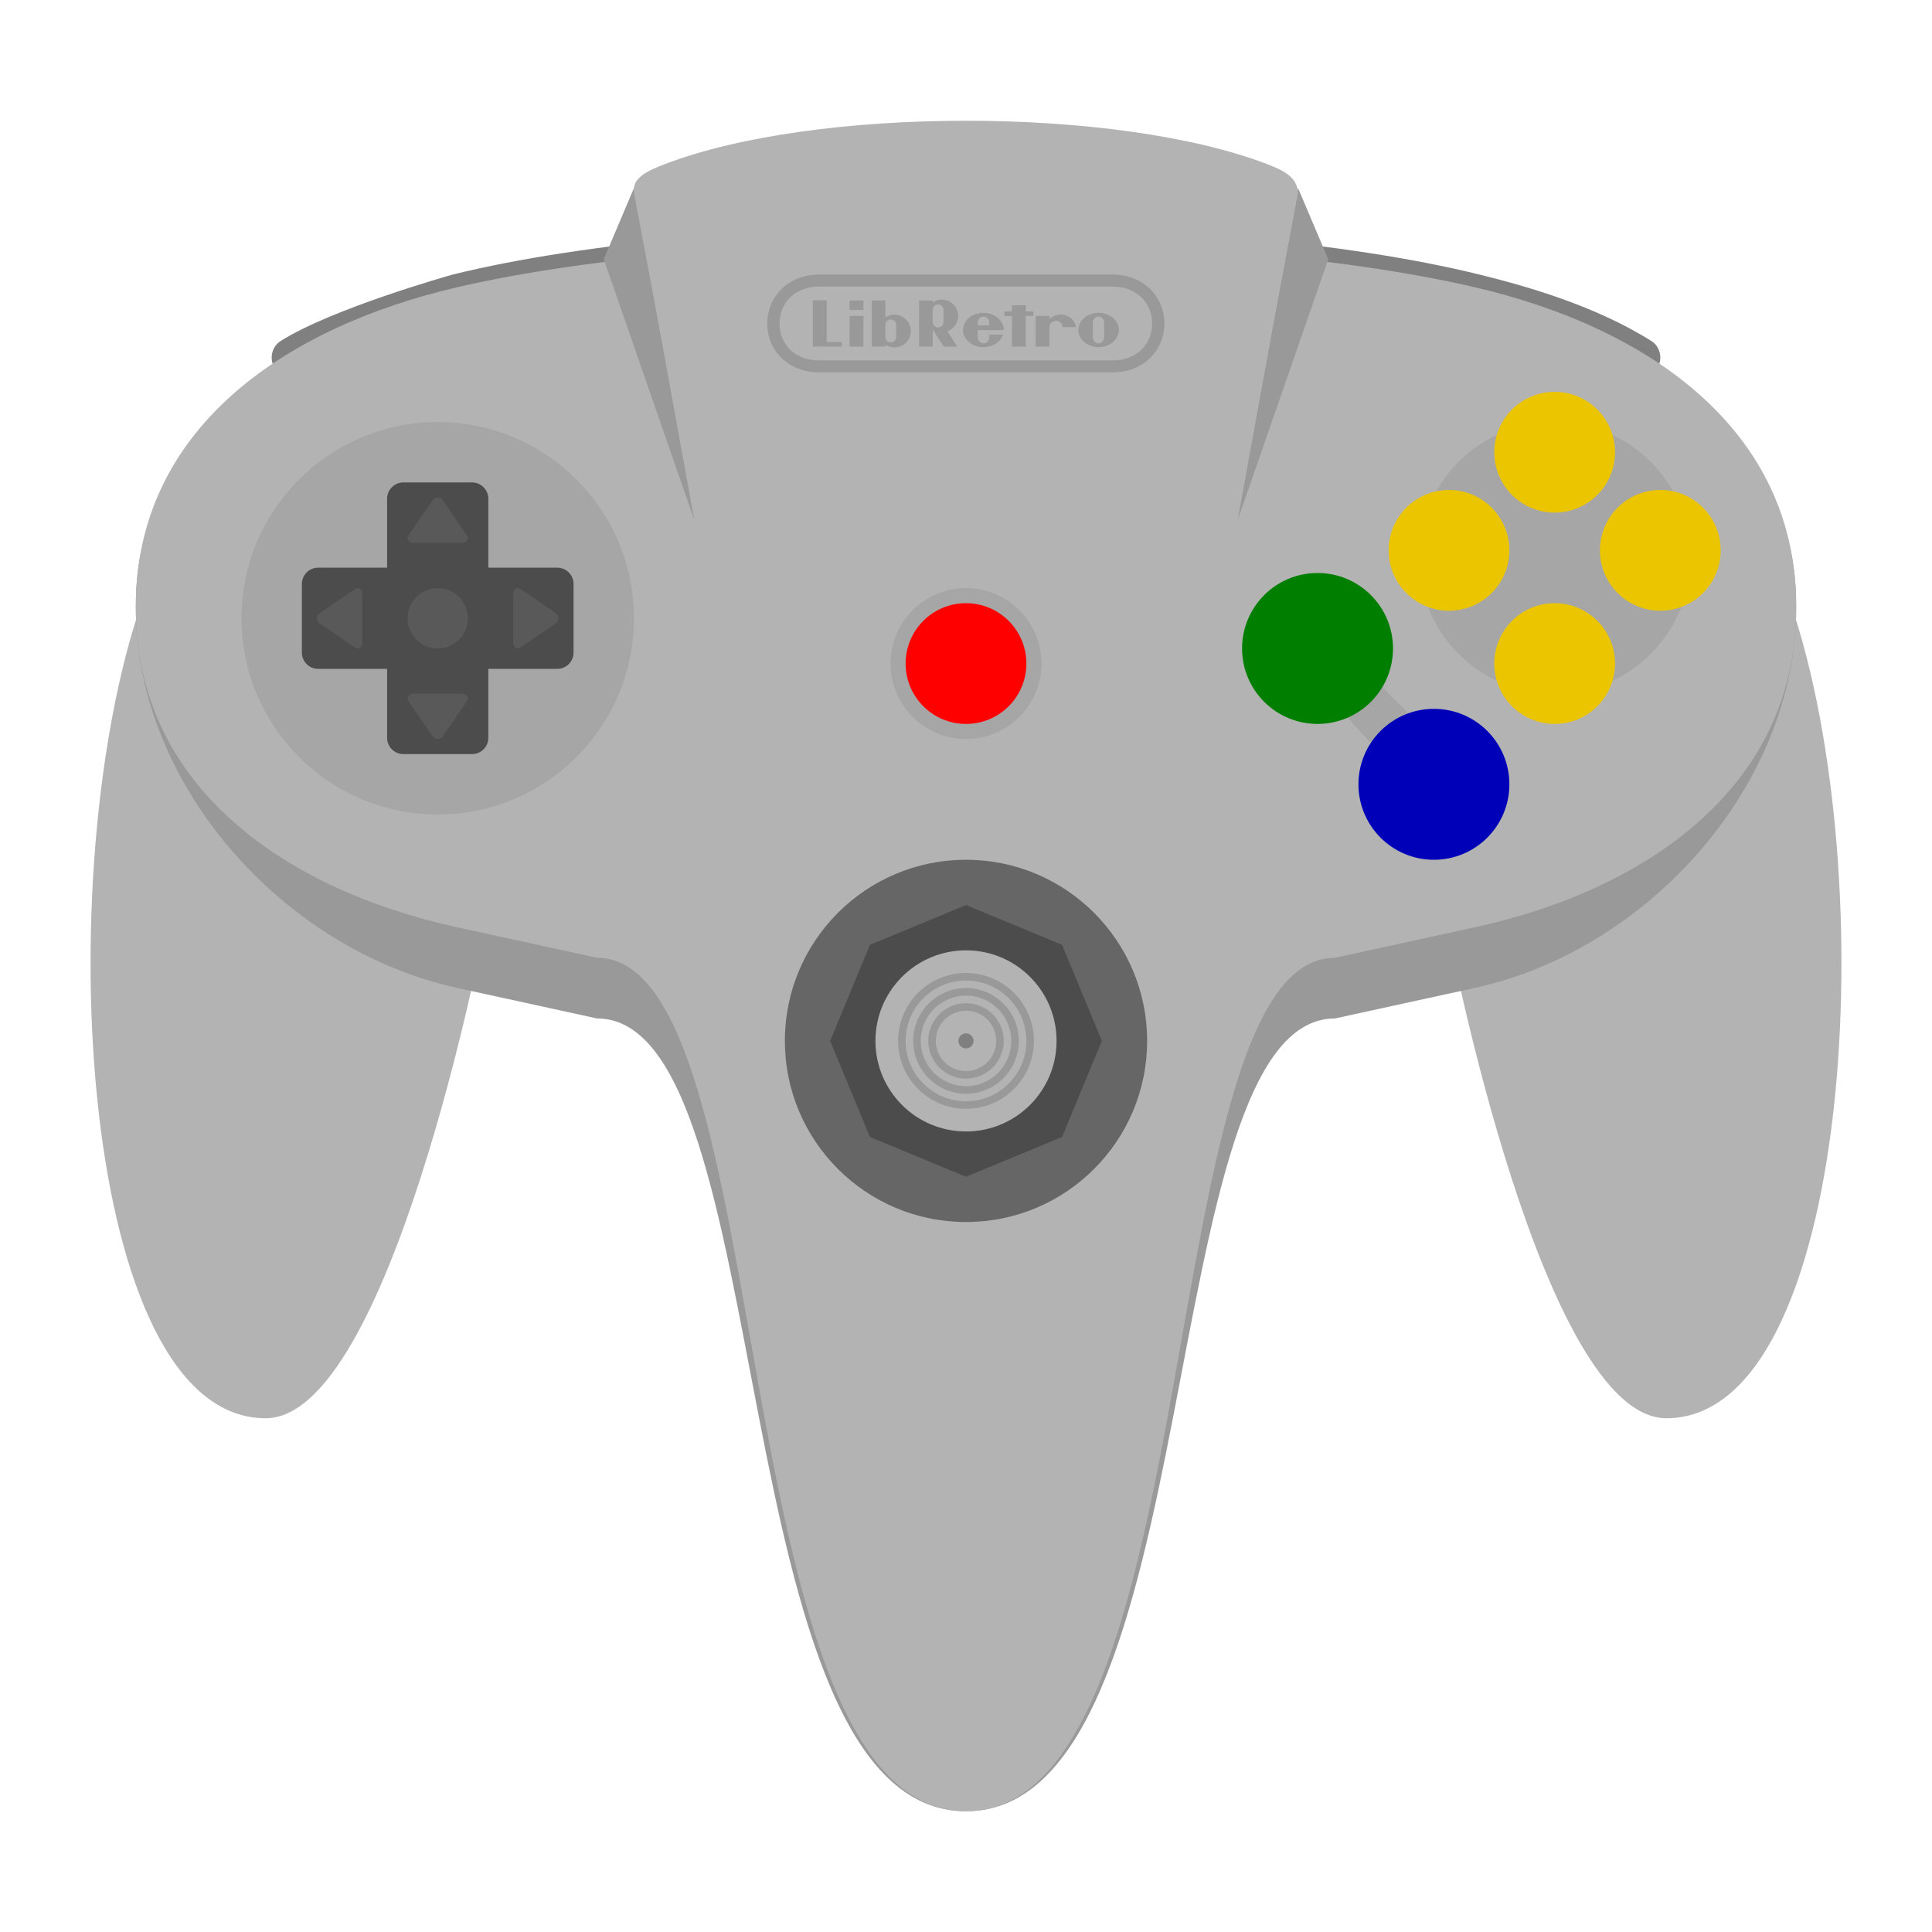
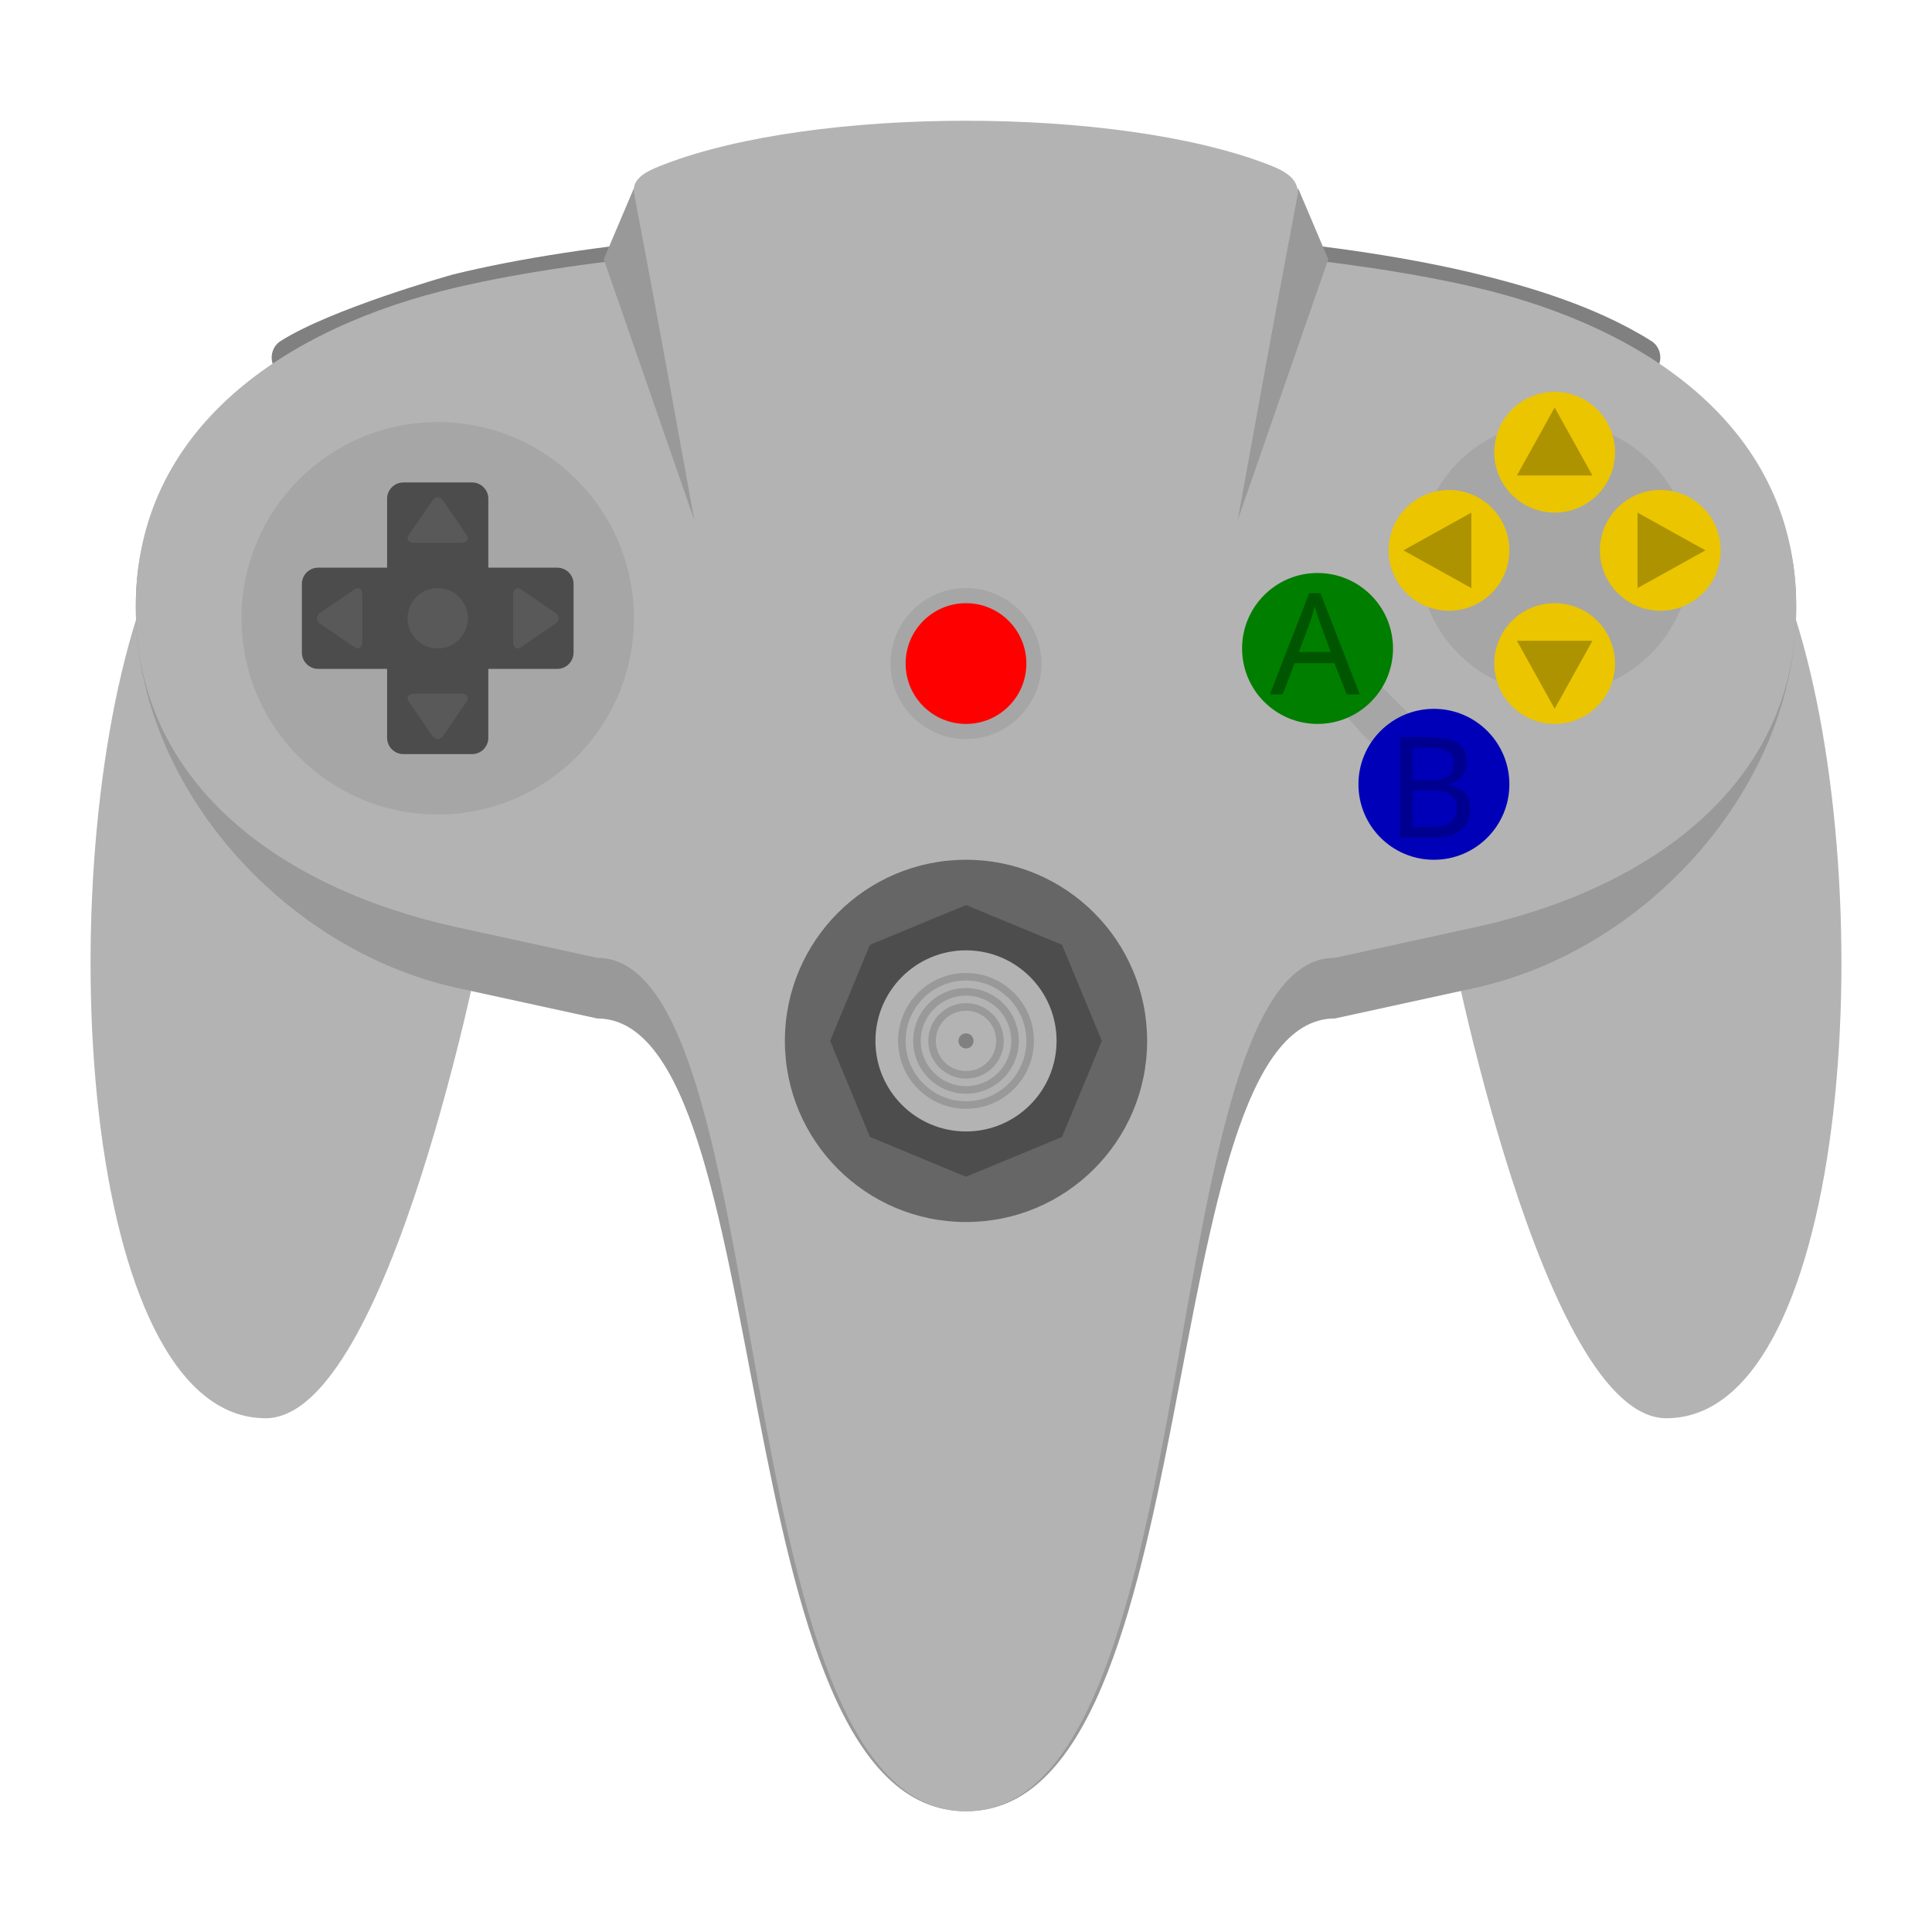
<svg xmlns="http://www.w3.org/2000/svg" viewBox="0 0 341.333 341.333" height="256" width="256" xml:space="preserve" id="svg2" version="1.1">
  <defs id="defs6">
    <clipPath id="clipPath18" clipPathUnits="userSpaceOnUse">
      <path id="path16" d="M 0,256 H 256 V 0 H 0 Z" />
    </clipPath>
    <clipPath id="clipPath26" clipPathUnits="userSpaceOnUse">
      <path id="path24" d="M 4.003,248 H 251.997 V 8 H 4.003 Z" />
    </clipPath>
  </defs>
  <g id="g22" transform="matrix(1.333333,0,0,-1.333333,0,341.3333)" />
  <path id="path38" style="fill:#b3b3b3;fill-opacity:1;fill-rule:nonzero;stroke:none;stroke-width:1.333" d="m 24.987,106.566 60.347,58.667 c 0,0 -16.459,85.333 -38.403,85.333 -32.916,0 -38.403,-96 -21.944,-144" />
  <path id="path42" style="fill:#b3b3b3;fill-opacity:1;fill-rule:nonzero;stroke:none;stroke-width:1.333" d="m 316.346,106.566 -60.347,58.667 c 0,0 16.459,85.333 38.403,85.333 32.916,0 38.403,-96 21.944,-144" />
  <path id="path46" style="fill:#808080;fill-opacity:1;fill-rule:nonzero;stroke:none;stroke-width:1.333" d="m 290.094,66.566 c -0.569,0 -1.145,-0.156 -1.671,-0.488 -9.179,-5.791 -20.761,-9.049 -28.681,-10.995 -45.755,-11.236 -132.28,-11.236 -178.092,-0.013 h -0.009 c -2.123,0.611 -20.973,6.084 -28.727,11.005 -1.533,0.961 -3.523,0.455 -4.447,-1.149 -0.927,-1.605 -0.436,-3.693 1.095,-4.665 8.932,-5.672 29.576,-11.519 30.452,-11.764 46.644,-11.456 134.656,-11.46 181.208,-0.031 8.339,2.051 20.579,5.503 30.543,11.791 1.531,0.967 2.024,3.053 1.107,4.663 -0.608,1.059 -1.683,1.647 -2.777,1.647" />
  <path id="path50" style="fill:#999999;fill-opacity:1;fill-rule:nonzero;stroke:none;stroke-width:1.333" d="m 80.795,61.414 c 46.416,-10.775 133.329,-10.775 179.744,0 30.636,7.113 56.795,14.349 56.795,45.553 v 0.479 c 0,31.204 -26.065,60.393 -56.795,67.1 l -24.687,5.387 c -32.592,0 -21.728,140.067 -65.185,140.067 -43.456,0 -32.592,-140.067 -65.185,-140.067 L 80.795,174.546 C 50.065,167.842 24,138.653 24,107.449 v -0.48 c 0,-31.204 26.159,-38.44 56.795,-45.553 z" />
-   <path id="path54" style="fill:#b3b3b3;fill-opacity:1;fill-rule:nonzero;stroke:none;stroke-width:1.333;" d="m 80.795,50.744 c 46.416,-10.771 133.329,-10.771 179.744,0 30.636,7.109 56.795,25.111 56.795,56.303 v 0.481 c 0,31.192 -26.065,49.6 -56.795,56.304 l -24.687,5.384 c -32.592,0 -21.728,150.784 -65.185,150.784 -43.456,0 -32.592,-150.784 -65.185,-150.784 l -24.687,-5.384 c -30.729,-6.704 -56.795,-25.112 -56.795,-56.304 v -0.481 c 0,-31.192 26.159,-49.193 56.795,-56.303" />
+   <path id="path54" style="fill:#b3b3b3;fill-opacity:1;fill-rule:nonzero;stroke:none;stroke-width:1.333" d="m 80.795,50.744 c 46.416,-10.771 133.329,-10.771 179.744,0 30.636,7.109 56.795,25.111 56.795,56.303 v 0.481 c 0,31.192 -26.065,49.6 -56.795,56.304 l -24.687,5.384 c -32.592,0 -21.728,150.784 -65.185,150.784 -43.456,0 -32.592,-150.784 -65.185,-150.784 l -24.687,-5.384 c -30.729,-6.704 -56.795,-25.112 -56.795,-56.304 v -0.481 c 0,-31.192 26.159,-49.193 56.795,-56.303" />
  <path id="path58" style="fill:#a6a6a6;fill-opacity:1;fill-rule:nonzero;stroke:none;stroke-width:1.333" d="m 112,109.233 c 0,19.145 -15.521,34.667 -34.667,34.667 -19.145,0 -34.667,-15.521 -34.667,-34.667 0,-19.145 15.521,-34.667 34.667,-34.667 C 96.479,74.566 112,90.087 112,109.233" />
  <path id="path62" style="fill:#4c4c4c;fill-opacity:1;fill-rule:nonzero;stroke:none;stroke-width:1.333" d="M 98.449,100.291 H 86.275 V 88.117 c 0,-1.593 -1.292,-2.884 -2.884,-2.884 H 71.276 c -1.593,0 -2.884,1.291 -2.884,2.884 V 100.291 H 56.217 c -1.592,0 -2.884,1.291 -2.884,2.884 v 12.115 c 0,1.592 1.292,2.884 2.884,2.884 h 12.175 v 12.175 c 0,1.592 1.291,2.884 2.884,2.884 h 12.115 c 1.592,0 2.884,-1.292 2.884,-2.884 v -12.175 h 12.175 c 1.593,0 2.884,-1.292 2.884,-2.884 v -12.115 c 0,-1.593 -1.291,-2.884 -2.884,-2.884" />
  <path id="path66" style="fill:#595959;fill-opacity:1;fill-rule:nonzero;stroke:none;stroke-width:1.333" d="m 72,109.233 c 0,-2.945 2.388,-5.333 5.333,-5.333 2.945,0 5.333,2.388 5.333,5.333 0,2.945 -2.388,5.333 -5.333,5.333 -2.945,0 -5.333,-2.388 -5.333,-5.333" />
  <path id="path70" style="fill:#595959;fill-opacity:1;fill-rule:nonzero;stroke:none;stroke-width:1.333" d="m 56.417,108.375 6.332,-4.341 c 0.556,-0.381 1.251,0.095 1.251,0.857 v 8.683 c 0,0.763 -0.695,1.239 -1.251,0.859 l -6.332,-4.341 c -0.556,-0.381 -0.556,-1.335 0,-1.716" />
  <path id="path74" style="fill:#595959;fill-opacity:1;fill-rule:nonzero;stroke:none;stroke-width:1.333" d="m 98.25,110.09 -6.332,4.341 c -0.556,0.381 -1.251,-0.095 -1.251,-0.857 v -8.683 c 0,-0.763 0.695,-1.239 1.251,-0.859 l 6.332,4.341 c 0.556,0.381 0.556,1.335 0,1.716" />
  <path id="path78" style="fill:#595959;fill-opacity:1;fill-rule:nonzero;stroke:none;stroke-width:1.333" d="m 78.191,88.316 4.341,6.332 c 0.381,0.556 -0.095,1.251 -0.857,1.251 h -8.683 c -0.763,0 -1.239,-0.695 -0.859,-1.251 l 4.341,-6.332 c 0.381,-0.556 1.335,-0.556 1.716,0" />
  <path id="path82" style="fill:#595959;fill-opacity:1;fill-rule:nonzero;stroke:none;stroke-width:1.333" d="m 76.476,130.149 -4.341,-6.332 c -0.381,-0.556 0.095,-1.251 0.857,-1.251 h 8.683 c 0.763,0 1.239,0.695 0.859,1.251 l -4.341,6.332 c -0.381,0.556 -1.335,0.556 -1.716,0" />
  <path id="path86" style="fill:#a6a6a6;fill-opacity:1;fill-rule:nonzero;stroke:none;stroke-width:1.333" d="m 184,117.233 c 0,7.364 -5.969,13.333 -13.333,13.333 -7.364,0 -13.333,-5.969 -13.333,-13.333 0,-7.364 5.969,-13.333 13.333,-13.333 7.364,0 13.333,5.969 13.333,13.333" />
  <path id="path90" style="fill:#666666;fill-opacity:1;fill-rule:nonzero;stroke:none;stroke-width:1.333" d="m 202.667,183.899 c 0,17.673 -14.327,32 -32,32 -17.673,0 -32,-14.327 -32,-32 0,-17.673 14.327,-32 32,-32 17.673,0 32,14.327 32,32" />
-   <path id="path94" style="fill:#4c4c4c;fill-opacity:1;fill-rule:nonzero;stroke:none;stroke-width:1.333" d="m 187.637,200.87 -16.971,7.029 -16.971,-7.029 -7.029,-16.971 7.029,-16.971 16.971,-7.029 16.971,7.029 7.029,16.971 z" />
+   <path id="path94" style="fill:#4d4d4d;fill-opacity:1;fill-rule:nonzero;stroke:none;stroke-width:1.333" d="m 187.637,200.87 -16.971,7.029 -16.971,-7.029 -7.029,-16.971 7.029,-16.971 16.971,-7.029 16.971,7.029 7.029,16.971 z" />
  <path id="path98" style="fill:#b3b3b3;fill-opacity:1;fill-rule:nonzero;stroke:none;stroke-width:1.333" d="m 186.667,183.899 c 0,8.836 -7.164,16 -16,16 -8.836,0 -16,-7.164 -16,-16 0,-8.836 7.164,-16 16,-16 8.836,0 16,7.164 16,16" />
  <path id="path102" style="fill:#ff0000;fill-opacity:1;fill-rule:nonzero;stroke:none;stroke-width:1.333" d="m 181.333,117.233 c 0,5.891 -4.776,10.667 -10.667,10.667 -5.891,0 -10.667,-4.776 -10.667,-10.667 0,-5.891 4.776,-10.667 10.667,-10.667 5.891,0 10.667,4.776 10.667,10.667" />
  <path id="path106" style="fill:#a6a6a6;fill-opacity:1;fill-rule:nonzero;stroke:none;stroke-width:1.333" d="m 234.667,122.546 c 0,0 9,11.623 10.667,10.627 1.667,-0.996 5.333,-5.313 5.333,-5.313 l -10.667,-10.627 z" />
  <path id="path110" style="fill:#007e00;fill-opacity:1;fill-rule:nonzero;stroke:none;stroke-width:1.333" d="m 246.108,114.566 c 0,7.364 -5.969,13.333 -13.333,13.333 -7.364,0 -13.333,-5.969 -13.333,-13.333 0,-7.364 5.969,-13.333 13.333,-13.333 7.364,0 13.333,5.969 13.333,13.333" />
  <path id="path114" style="fill:#a6a6a6;fill-opacity:1;fill-rule:nonzero;stroke:none;stroke-width:1.333" d="m 298.667,98.566 c 0,13.255 -10.745,24 -24,24 -13.255,0 -24,-10.745 -24,-24 0,-13.255 10.745,-24 24,-24 13.255,0 24,10.745 24,24" />
  <path id="path118" style="fill:#eac500;fill-opacity:1;fill-rule:nonzero;stroke:none;stroke-width:1.333" d="m 274.667,127.899 c -5.891,0 -10.667,-4.776 -10.667,-10.667 0,-5.891 4.776,-10.667 10.667,-10.667 5.891,0 10.667,4.776 10.667,10.667 0,5.891 -4.776,10.667 -10.667,10.667" />
  <path id="path122" style="fill:#eac500;fill-opacity:1;fill-rule:nonzero;stroke:none;stroke-width:1.333" d="m 274.667,90.566 c -5.891,0 -10.667,-4.776 -10.667,-10.667 0,-5.891 4.776,-10.667 10.667,-10.667 5.891,0 10.667,4.776 10.667,10.667 0,5.891 -4.776,10.667 -10.667,10.667" />
  <path id="path126" style="fill:#eac500;fill-opacity:1;fill-rule:nonzero;stroke:none;stroke-width:1.333" d="m 256,107.899 c -5.891,0 -10.667,-4.776 -10.667,-10.667 0,-5.891 4.776,-10.667 10.667,-10.667 5.891,0 10.667,4.776 10.667,10.667 0,5.891 -4.776,10.667 -10.667,10.667" />
  <path id="path130" style="fill:#eac500;fill-opacity:1;fill-rule:nonzero;stroke:none;stroke-width:1.333" d="m 293.333,107.899 c -5.891,0 -10.667,-4.776 -10.667,-10.667 0,-5.891 4.776,-10.667 10.667,-10.667 5.891,0 10.667,4.776 10.667,10.667 0,5.891 -4.776,10.667 -10.667,10.667" />
  <path id="path134" style="fill:#999999;fill-opacity:1;fill-rule:nonzero;stroke:none;stroke-width:1.333" d="M 122.667,91.899 112,33.233 106.667,45.805 Z" />
  <path id="path138" style="fill:#999999;fill-opacity:1;fill-rule:nonzero;stroke:none;stroke-width:1.333" d="m 218.667,91.899 10.667,-58.667 5.333,12.572 z" />
  <path id="path142" style="fill:#b3b3b3;fill-opacity:1;fill-rule:nonzero;stroke:none;stroke-width:1.333" d="m 117.36,29.037 c 26.653,-10.272 79.96,-10.272 106.613,0 2.741,1.057 5.331,2.291 5.331,5.136 L 218.642,90.666 H 122.69 L 112.029,34.173 c -0.528,-2.8 2.589,-4.079 5.331,-5.136" />
-   <path id="path146" style="fill:#999999;fill-opacity:1;fill-rule:nonzero;stroke:none;stroke-width:1.333" d="m 196.524,63.673 h -51.773 c -4.373,0.016 -7.029,-2.919 -7.029,-6.519 0,-3.601 2.672,-6.512 7.029,-6.521 h 51.773 c 4.356,0.009 7.028,2.92 7.028,6.521 0,3.6 -2.655,6.535 -7.028,6.519 m 0.024,-15.165 h -51.824 c -5.483,-0.012 -9.168,3.931 -9.168,8.659 0,4.727 3.676,8.624 9.176,8.627 h 51.811 c 5.499,-0.003 9.176,-3.9 9.176,-8.627 0,-4.728 -3.685,-8.671 -9.171,-8.659" />
-   <path id="path150" style="fill:#999999;fill-opacity:1;fill-rule:nonzero;stroke:none;stroke-width:1.333" d="m 178.783,53.927 h 2.448 v 1.095 h 1.324 v 0.805 h -1.324 l 0.003,5.4 h -2.453 l 0.003,-5.4 h -1.329 v -0.804 h 1.332 z" />
-   <path d="m 150.104,55.817 h 2.447 v 5.411 H 150.104 Z" style="fill:#999999;fill-opacity:1;fill-rule:nonzero;stroke:none;stroke-width:1.333" id="path152" />
-   <path d="m 150.097,53.089 h 2.452 v 1.663 h -2.452 z" style="fill:#999999;fill-opacity:1;fill-rule:nonzero;stroke:none;stroke-width:1.333" id="path154" />
-   <path id="path158" style="fill:#999999;fill-opacity:1;fill-rule:nonzero;stroke:none;stroke-width:1.333" d="m 195.079,58.294 v 0 c 0,0.016 -0.003,0.82 -0.003,1.143 0,0.863 -0.509,1.219 -1,1.219 -0.489,0 -1.001,-0.356 -1.001,-1.219 v -1.165 c 0,0 0.003,-0.801 0.003,-1.128 0,-0.859 0.511,-1.212 0.999,-1.212 0.489,0 1,0.353 1,1.212 0,0.327 0,0.932 0.003,1.151 v -0.003 z m -0.983,-3.033 c -1.975,0 -3.577,1.36 -3.577,3.037 0,1.679 1.603,3.039 3.577,3.039 1.976,0 3.575,-1.36 3.575,-3.039 0,-1.677 -1.599,-3.037 -3.575,-3.037" />
-   <path id="path162" style="fill:#999999;fill-opacity:1;fill-rule:nonzero;stroke:none;stroke-width:1.333" d="m 156.409,57.512 c 0,-0.839 0.579,-1.052 0.959,-1.052 0.389,0 0.96,0.213 0.96,1.052 0,0.276 -0.003,0.963 -0.003,0.963 0,0 0.003,0.676 0.003,0.964 0,0.835 -0.571,1.053 -0.959,1.053 -0.381,0 -0.96,-0.219 -0.96,-1.053 v -0.96 z m -2.397,-4.437 v 8.136 h 2.42 c 0,0 0.001,-0.264 0.001,-0.312 0.936,0.587 1.992,0.584 2.816,0.203 0.22,-0.104 1.673,-0.8 1.673,-2.684 0,-1.427 -1.348,-2.988 -3.111,-2.832 -0.58,0.051 -0.995,0.261 -1.384,0.483 v -2.993 z" />
-   <path id="path166" style="fill:#999999;fill-opacity:1;fill-rule:nonzero;stroke:none;stroke-width:1.333" d="m 172.902,56.426 c 0.191,-0.332 0.541,-0.493 0.86,-0.493 h -0.001 0.003 -0.001 c 0.32,0 0.671,0.161 0.861,0.493 0.155,0.269 0.163,0.587 0.159,1.061 h -2.043 c -0.004,-0.475 0.007,-0.792 0.163,-1.061 m 1.873,3.021 c 0,0.991 -0.651,1.209 -1.012,1.209 -0.361,0 -1.024,-0.219 -1.024,-1.209 0,-0.297 0.003,-1.117 0.003,-1.117 h 4.608 c 0,-1.679 -1.62,-3.069 -3.609,-3.069 -1.989,0 -3.604,1.36 -3.604,3.039 0,1.677 1.615,3.037 3.604,3.037 1.651,0 3.045,-0.941 3.471,-2.219 l -2.437,0.001 c 0,0 0.001,0.023 0.001,0.328" />
-   <path id="path170" style="fill:#999999;fill-opacity:1;fill-rule:nonzero;stroke:none;stroke-width:1.333" d="m 146.052,60.423 v -7.371 h -2.451 v 7.371 0.804 h 2.451 2.651 v -0.804 z" />
-   <path id="path174" style="fill:#999999;fill-opacity:1;fill-rule:nonzero;stroke:none;stroke-width:1.333" d="m 187.686,57.798 h 2.397 c -0.247,-1.747 -1.883,-2.252 -2.724,-2.231 -0.808,0.025 -1.483,0.372 -1.951,0.819 -0.003,-0.133 0,-0.571 0,-0.571 l -2.428,0.003 -0.003,5.409 h 2.431 c 0,0 -0.003,-3.323 -0.003,-3.552 0,-0.471 0.496,-0.997 1.161,-0.997 0.665,0 1.119,0.527 1.119,0.997 z" />
-   <path id="path178" style="fill:#999999;fill-opacity:1;fill-rule:nonzero;stroke:none;stroke-width:1.333" d="m 164.771,55.823 v -0.96 c 0,-0.835 0.579,-1.053 0.96,-1.053 0.388,0 0.959,0.219 0.959,1.053 0,0.288 -0.003,0.964 -0.003,0.964 0,0 0.003,0.687 0.003,0.963 0,0.839 -0.571,1.051 -0.96,1.051 -0.38,0 -0.959,-0.212 -0.959,-1.051 z m 4.513,0.061 c 0,-1.884 -1.453,-2.581 -1.673,-2.684 -0.824,-0.381 -1.88,-0.384 -2.816,0.203 0,-0.048 -0.001,-0.312 -0.001,-0.312 h -2.42 v 8.136 h 2.416 V 58.233 c 0.009,0.007 0.02,0.012 0.031,0.017 l 1.895,2.977 h 2.397 l -1.709,-2.687 c 1.123,-0.44 1.881,-1.585 1.881,-2.656" />
-   <path id="path182" style="fill:#999999;fill-opacity:1;fill-rule:nonzero;stroke:none;stroke-width:1.333" d="m 170.667,171.899 c -6.617,0 -12,5.383 -12,12 0,6.617 5.383,12 12,12 6.617,0 12,-5.383 12,-12 0,-6.617 -5.383,-12 -12,-12" />
-   <path id="path186" style="fill:#b3b3b3;fill-opacity:1;fill-rule:nonzero;stroke:none;stroke-width:1.333" d="m 170.667,173.233 c -5.881,0 -10.667,4.785 -10.667,10.667 0,5.881 4.785,10.667 10.667,10.667 5.881,0 10.667,-4.785 10.667,-10.667 0,-5.881 -4.785,-10.667 -10.667,-10.667" />
-   <path id="path190" style="fill:#999999;fill-opacity:1;fill-rule:nonzero;stroke:none;stroke-width:1.333" d="m 170.667,174.566 c -5.147,0 -9.333,4.187 -9.333,9.333 0,5.147 4.187,9.333 9.333,9.333 5.147,0 9.333,-4.187 9.333,-9.333 0,-5.147 -4.187,-9.333 -9.333,-9.333" />
-   <path id="path194" style="fill:#b3b3b3;fill-opacity:1;fill-rule:nonzero;stroke:none;stroke-width:1.333" d="m 170.667,175.899 c -4.411,0 -8,3.589 -8,8 0,4.411 3.589,8 8,8 4.411,0 8,-3.589 8,-8 0,-4.411 -3.589,-8 -8,-8" />
-   <path id="path198" style="fill:#999999;fill-opacity:1;fill-rule:nonzero;stroke:none;stroke-width:1.333" d="m 170.667,177.233 c -3.676,0 -6.667,2.991 -6.667,6.667 0,3.676 2.991,6.667 6.667,6.667 3.676,0 6.667,-2.991 6.667,-6.667 0,-3.676 -2.991,-6.667 -6.667,-6.667" />
-   <path id="path202" style="fill:#b3b3b3;fill-opacity:1;fill-rule:nonzero;stroke:none;stroke-width:1.333" d="m 176,183.899 c 0,2.945 -2.388,5.333 -5.333,5.333 -2.945,0 -5.333,-2.388 -5.333,-5.333 0,-2.945 2.388,-5.333 5.333,-5.333 2.945,0 5.333,2.388 5.333,5.333" />
-   <path id="path206" style="fill:#808080;fill-opacity:1;fill-rule:nonzero;stroke:none;stroke-width:1.333" d="m 172,183.899 c 0,0.736 -0.597,1.333 -1.333,1.333 -0.736,0 -1.333,-0.597 -1.333,-1.333 0,-0.736 0.597,-1.333 1.333,-1.333 0.736,0 1.333,0.597 1.333,1.333" />
-   <path id="path210" style="fill:#0000b8;fill-opacity:1;fill-rule:nonzero;stroke:none;stroke-width:1.333" d="m 266.667,138.566 c 0,7.364 -5.969,13.333 -13.333,13.333 -7.364,0 -13.333,-5.969 -13.333,-13.333 0,-7.364 5.969,-13.333 13.333,-13.333 7.364,0 13.333,5.969 13.333,13.333" />
+   <path id="path146" style="fill:#999999;fill-opacity:1;fill-rule:nonzero;stroke:none;stroke-width:1.333" d="m 170.667,171.899 c -6.617,0 -12,5.383 -12,12 0,6.617 5.383,12 12,12 6.617,0 12,-5.383 12,-12 0,-6.617 -5.383,-12 -12,-12" />
+   <path id="path150" style="fill:#b3b3b3;fill-opacity:1;fill-rule:nonzero;stroke:none;stroke-width:1.333" d="m 170.667,173.233 c -5.881,0 -10.667,4.785 -10.667,10.667 0,5.881 4.785,10.667 10.667,10.667 5.881,0 10.667,-4.785 10.667,-10.667 0,-5.881 -4.785,-10.667 -10.667,-10.667" />
+   <path id="path154" style="fill:#999999;fill-opacity:1;fill-rule:nonzero;stroke:none;stroke-width:1.333" d="m 170.667,174.566 c -5.147,0 -9.333,4.187 -9.333,9.333 0,5.147 4.187,9.333 9.333,9.333 5.147,0 9.333,-4.187 9.333,-9.333 0,-5.147 -4.187,-9.333 -9.333,-9.333" />
+   <path id="path158" style="fill:#b3b3b3;fill-opacity:1;fill-rule:nonzero;stroke:none;stroke-width:1.333" d="m 170.667,175.899 c -4.411,0 -8,3.589 -8,8 0,4.411 3.589,8 8,8 4.411,0 8,-3.589 8,-8 0,-4.411 -3.589,-8 -8,-8" />
+   <path id="path162" style="fill:#999999;fill-opacity:1;fill-rule:nonzero;stroke:none;stroke-width:1.333" d="m 170.667,177.233 c -3.676,0 -6.667,2.991 -6.667,6.667 0,3.676 2.991,6.667 6.667,6.667 3.676,0 6.667,-2.991 6.667,-6.667 0,-3.676 -2.991,-6.667 -6.667,-6.667" />
+   <path id="path166" style="fill:#b3b3b3;fill-opacity:1;fill-rule:nonzero;stroke:none;stroke-width:1.333" d="m 176,183.899 c 0,2.945 -2.388,5.333 -5.333,5.333 -2.945,0 -5.333,-2.388 -5.333,-5.333 0,-2.945 2.388,-5.333 5.333,-5.333 2.945,0 5.333,2.388 5.333,5.333" />
+   <path id="path170" style="fill:#808080;fill-opacity:1;fill-rule:nonzero;stroke:none;stroke-width:1.333" d="m 172,183.899 c 0,0.736 -0.597,1.333 -1.333,1.333 -0.736,0 -1.333,-0.597 -1.333,-1.333 0,-0.736 0.597,-1.333 1.333,-1.333 0.736,0 1.333,0.597 1.333,1.333" />
+   <path id="path174" style="fill:#0000b8;fill-opacity:1;fill-rule:nonzero;stroke:none;stroke-width:1.333" d="m 266.667,138.566 c 0,7.364 -5.969,13.333 -13.333,13.333 -7.364,0 -13.333,-5.969 -13.333,-13.333 0,-7.364 5.969,-13.333 13.333,-13.333 7.364,0 13.333,5.969 13.333,13.333" />
+   <path style="opacity:1;vector-effect:none;fill:#ae9300;fill-opacity:1;stroke:none;stroke-width:1.095;stroke-linecap:butt;stroke-linejoin:miter;stroke-miterlimit:4;stroke-dasharray:none;stroke-dashoffset:0;stroke-opacity:1" id="path851" d="M 281.643,84 274.667,84 l -6.976,0 3.488,-6.041 3.488,-6.041 3.488,6.041 z" transform="matrix(0.9556447,0,0,0.9931351,12.18292,0.57665)" />
+   <path d="m 303.461,87.75 -6.976,0 -6.976,0 3.488,-6.041 3.488,-6.041 3.488,6.041 z" id="path855" style="opacity:1;vector-effect:none;fill:#ae9300;fill-opacity:1;stroke:none;stroke-width:1.095;stroke-linecap:butt;stroke-linejoin:miter;stroke-miterlimit:4;stroke-dasharray:none;stroke-dashoffset:0;stroke-opacity:1" transform="matrix(0,0.9556447,-0.9931351,0,376.4532,-186.1012)" />
+   <path style="opacity:1;vector-effect:none;fill:#ae9300;fill-opacity:1;stroke:none;stroke-width:1.095;stroke-linecap:butt;stroke-linejoin:miter;stroke-miterlimit:4;stroke-dasharray:none;stroke-dashoffset:0;stroke-opacity:1" id="path863" d="m 303.461,87.75 -6.976,0 -6.976,0 3.488,-6.041 3.488,-6.041 3.488,6.041 z" transform="matrix(0,0.9556447,0.9931351,0,172.7971,-186.1012)" />
+   <path d="m 281.643,-113.132 -6.976,0 -6.976,0 3.488,-6.041 3.488,-6.041 3.488,6.041 z" id="path869" style="opacity:1;vector-effect:none;fill:#ae9300;fill-opacity:1;stroke:none;stroke-width:1.095;stroke-linecap:butt;stroke-linejoin:miter;stroke-miterlimit:4;stroke-dasharray:none;stroke-dashoffset:0;stroke-opacity:1" transform="matrix(0.9556447,0,0,-0.9931351,12.18292,0.859584)" />
+   <text xml:space="preserve" style="font-style:normal;font-weight:normal;font-size:24.889px;line-height:1.25;font-family:sans-serif;letter-spacing:0px;word-spacing:0px;fill:#000090;fill-opacity:1;stroke:none;stroke-width:1.333" x="244.903" y="148" id="text881">
+     <tspan id="tspan879" x="244.903" y="148" style="font-size:24.889px;fill:#000090;fill-opacity:1;stroke-width:1.333">B</tspan>
+   </text>
+   <text xml:space="preserve" style="font-style:normal;font-weight:normal;font-size:20.257px;line-height:1.25;font-family:sans-serif;letter-spacing:0px;word-spacing:0px;fill:#005600;fill-opacity:1;stroke:none;stroke-width:1.333" x="224.351" y="122.667" id="text885">
+     <tspan id="tspan883" x="224.351" y="122.667" style="font-size:24.889px;fill:#005600;fill-opacity:1;stroke-width:1.333">A</tspan>
+   </text>
</svg>
